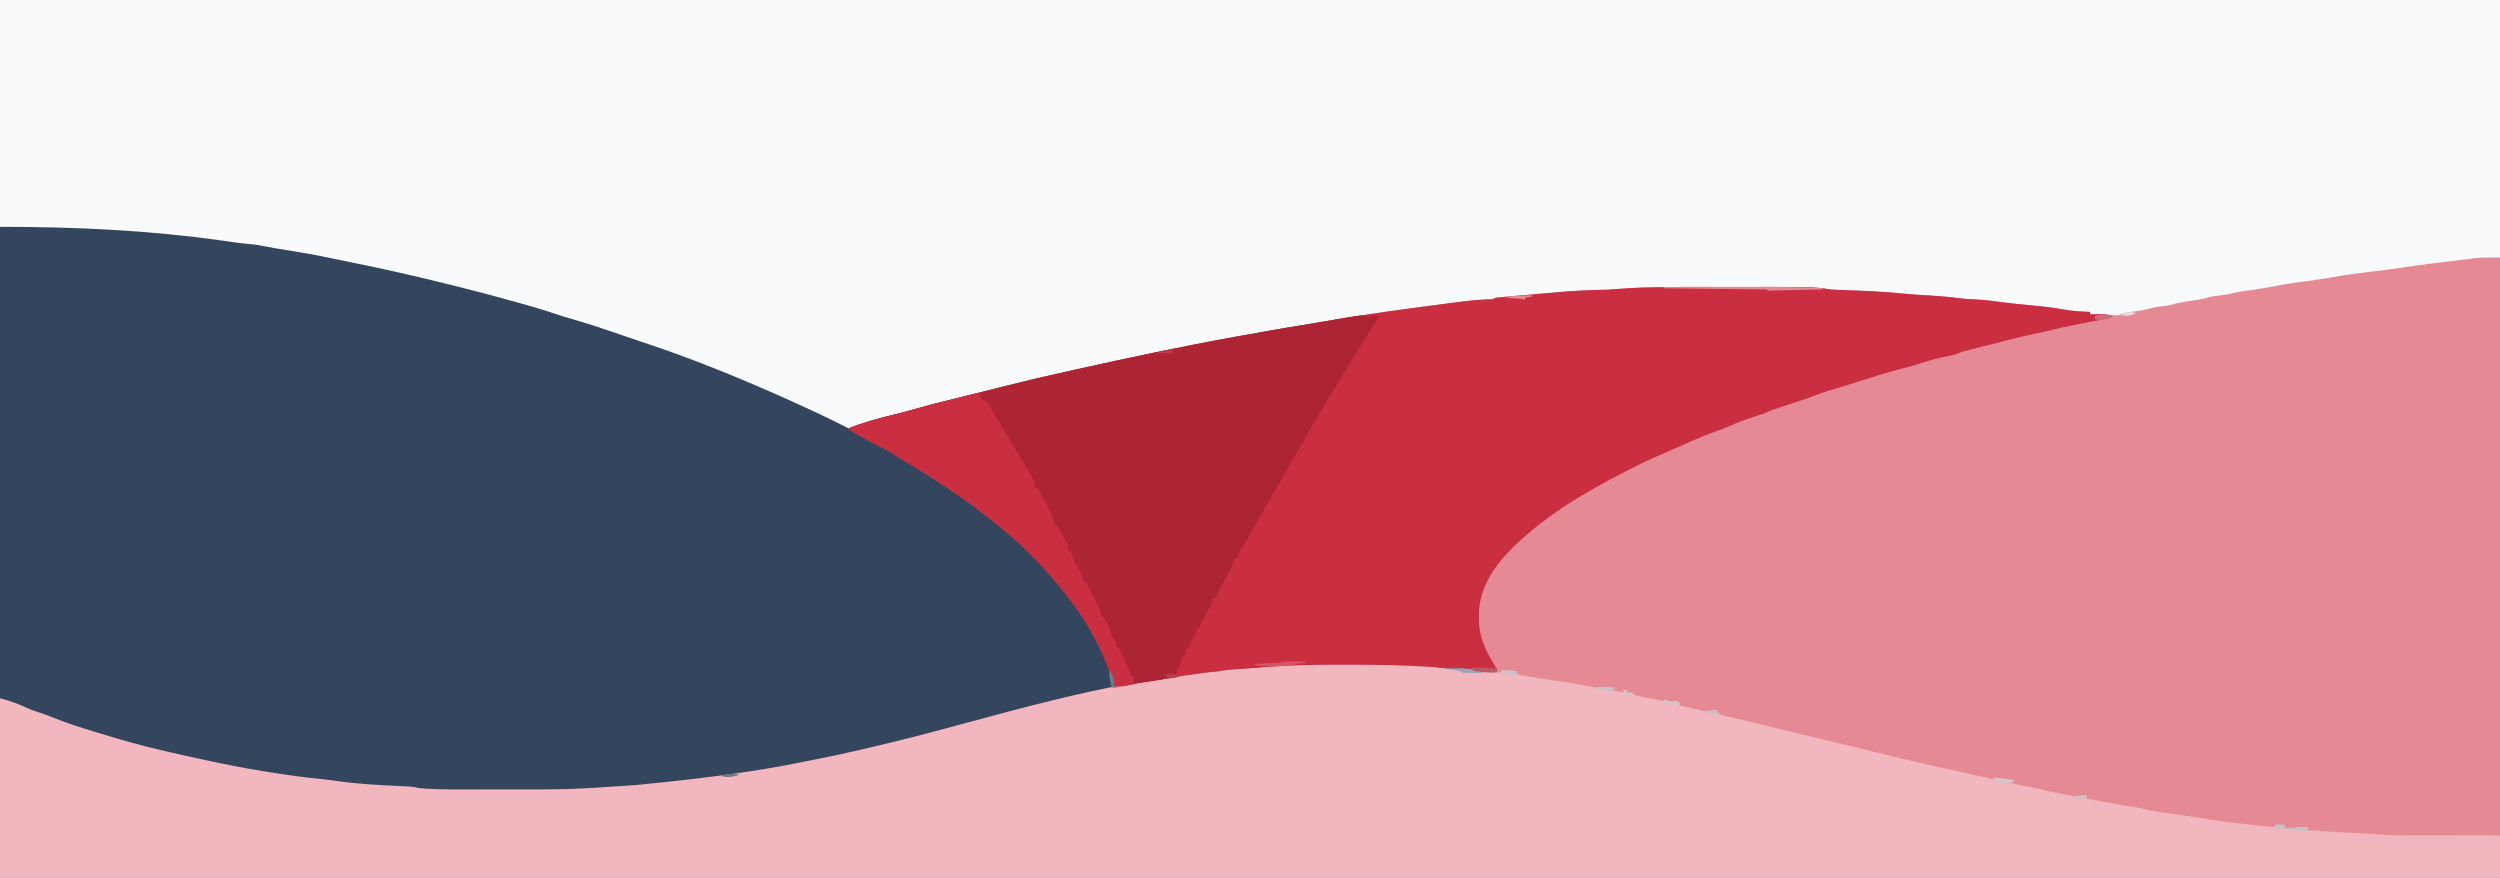
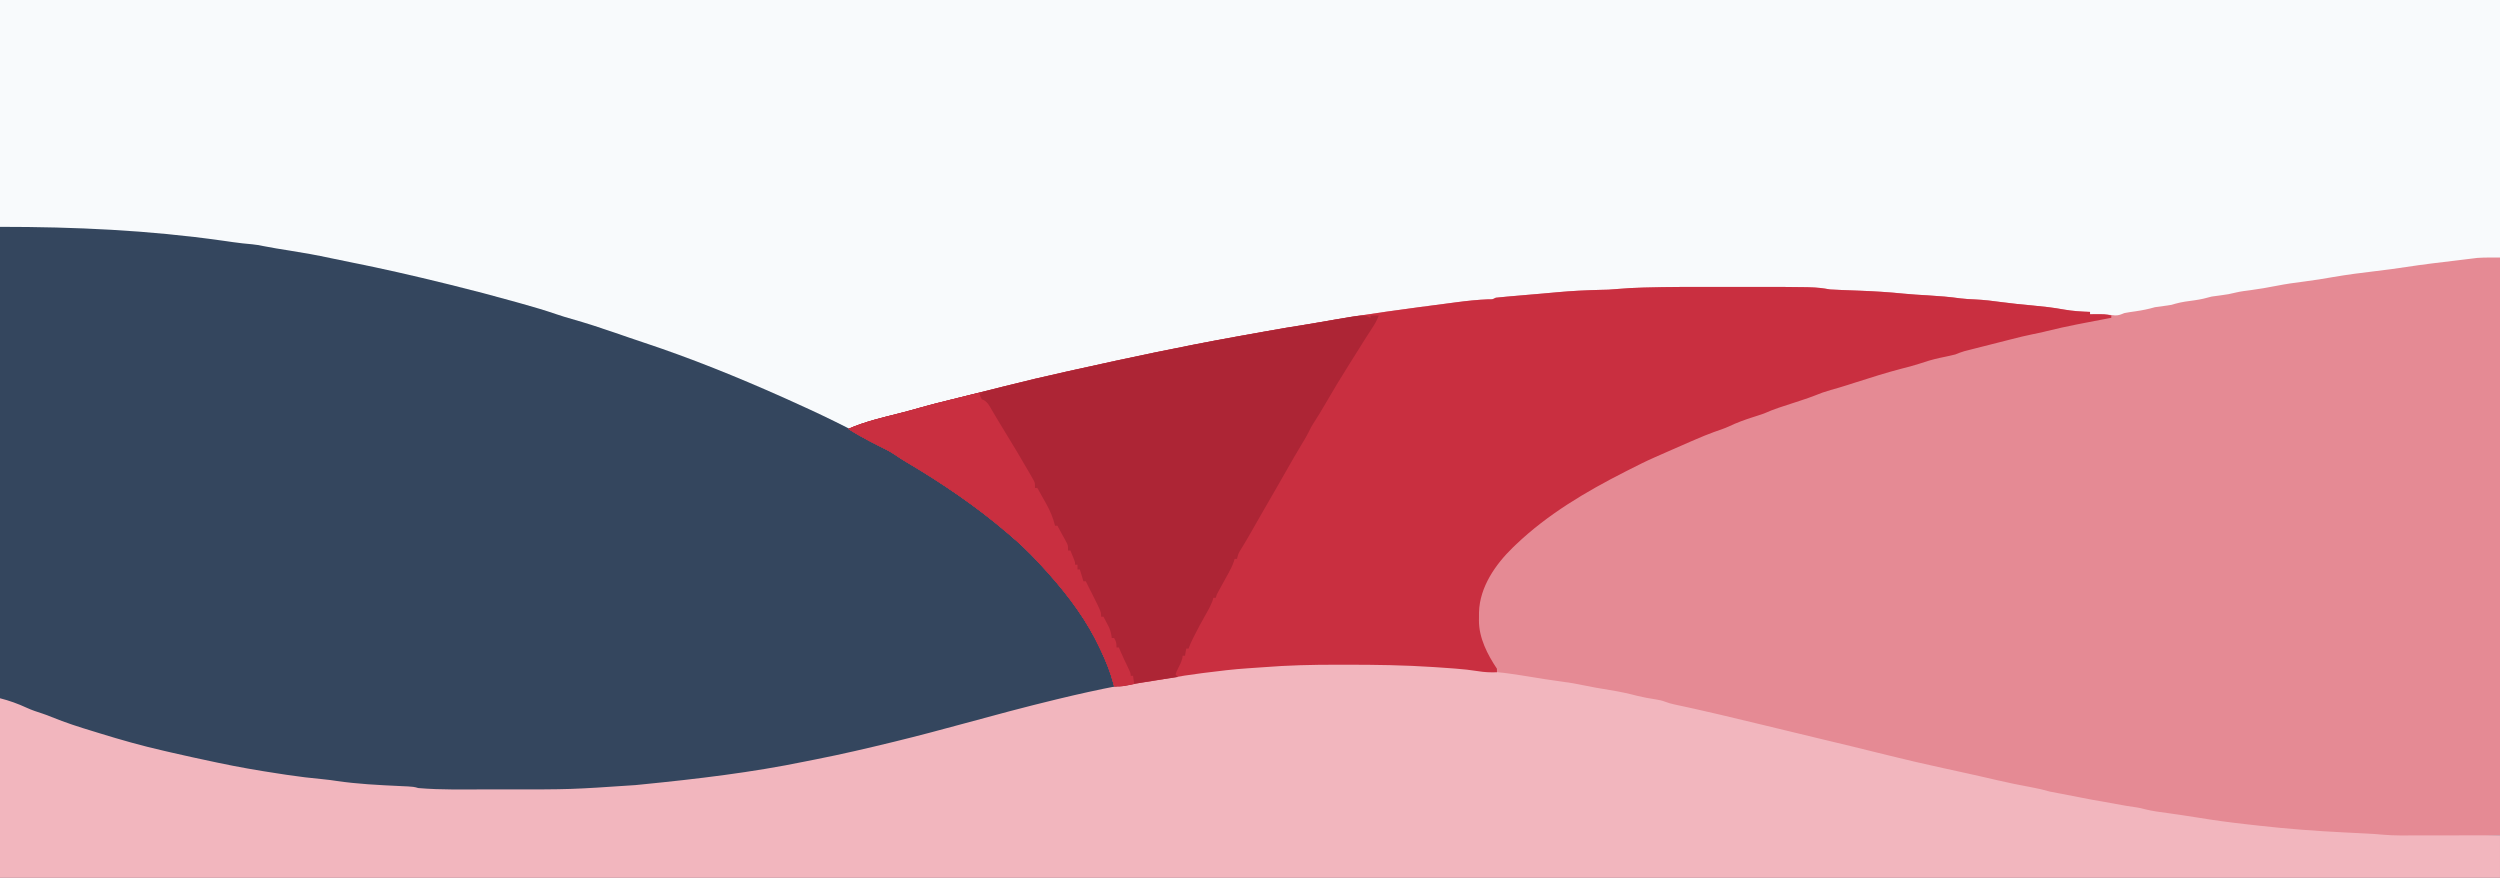
<svg xmlns="http://www.w3.org/2000/svg" version="1.1" width="2116" height="743">
  <path d="M0 0 C698.28 0 1396.56 0 2116 0 C2116 245.19 2116 490.38 2116 743 C1417.72 743 719.44 743 0 743 C0 497.81 0 252.62 0 0 Z " fill="#F8FAFC" transform="translate(0,0)" />
  <path d="M0 0 C63.76 0 125.4 2.79 188.34 11.68 C189.38 11.82 190.42 11.97 191.49 12.12 C193.4 12.39 195.32 12.67 197.23 12.95 C202.69 13.73 208.13 14.32 213.62 14.78 C216.71 15.07 219.71 15.62 222.75 16.25 C230.13 17.72 237.54 18.89 244.97 20.06 C256.72 21.9 268.38 23.99 280 26.51 C285.54 27.7 291.09 28.83 296.65 29.93 C323.6 35.3 350.32 41.42 377 48 C378.5 48.37 379.99 48.74 381.49 49.1 C400.01 53.66 418.44 58.51 436.81 63.67 C438.47 64.14 440.14 64.6 441.8 65.07 C451.62 67.8 461.35 70.68 470.99 73.98 C475.29 75.45 479.61 76.78 484 78 C496.24 81.48 508.29 85.39 520.31 89.56 C522.78 90.41 525.24 91.26 527.71 92.11 C529.3 92.66 530.89 93.21 532.48 93.76 C536.73 95.23 540.98 96.67 545.25 98.07 C584.93 111.24 623.83 126.99 662 144 C663.71 144.76 663.71 144.76 665.46 145.54 C693.08 157.91 720.63 170.92 746.8 186.15 C749.25 187.57 751.71 188.94 754.19 190.3 C759.61 193.31 764.9 196.52 770.19 199.75 C771.2 200.37 772.21 200.99 773.26 201.62 C780.91 206.31 788.5 211.07 796 216 C797.49 216.98 797.49 216.98 799.02 217.97 C806.82 223.12 814.45 228.49 822 234 C822.65 234.47 823.29 234.94 823.96 235.42 C836.43 244.54 848.11 254.37 859.52 264.77 C861.59 266.63 863.69 268.46 865.79 270.28 C870 273.95 873.99 277.8 877.94 281.75 C878.64 282.45 879.34 283.15 880.06 283.87 C884.63 288.5 888.87 293.21 892.88 298.33 C894.79 300.73 896.78 303.03 898.82 305.32 C915.24 324.01 928.93 346.84 938 370 C938.26 370.65 938.51 371.3 938.77 371.97 C943.13 383.2 943.13 383.2 943 389 C943.68 388.87 944.35 388.74 945.05 388.6 C960.27 385.68 975.5 383.1 990.84 380.9 C995.95 380.17 1001.04 379.33 1006.12 378.44 C1023.6 375.46 1041.22 373.81 1058.88 372.38 C1059.64 372.31 1060.4 372.25 1061.18 372.19 C1078.94 370.74 1096.67 369.84 1114.49 369.76 C1115.76 369.75 1115.76 369.75 1117.05 369.75 C1123.47 369.71 1129.89 369.7 1136.31 369.69 C1137.26 369.69 1138.2 369.68 1139.17 369.68 C1165.36 369.64 1191.43 370.08 1217.56 371.88 C1218.84 371.96 1220.12 372.05 1221.43 372.14 C1225.02 372.39 1228.61 372.65 1232.19 372.93 C1233.21 373.01 1234.22 373.08 1235.27 373.16 C1241.62 373.69 1247.87 374.54 1254.15 375.56 C1257.9 376.14 1261.65 376.45 1265.44 376.75 C1277.44 377.82 1289.3 379.86 1301.18 381.79 C1302.76 382.05 1304.34 382.31 1305.93 382.56 C1306.7 382.69 1307.47 382.81 1308.26 382.94 C1313.19 383.74 1318.13 384.43 1323.08 385.07 C1328.59 385.79 1334 386.7 1339.44 387.88 C1347.01 389.46 1354.61 390.78 1362.25 392 C1370.36 393.3 1378.24 394.94 1386.17 397.06 C1391.19 398.29 1396.23 399.16 1401.33 399.96 C1404.14 400.42 1406.75 400.9 1409.39 401.97 C1412.04 403.02 1414.56 403.66 1417.34 404.26 C1418.91 404.6 1418.91 404.6 1420.51 404.95 C1421.64 405.2 1422.77 405.44 1423.94 405.69 C1426.39 406.22 1428.84 406.76 1431.29 407.3 C1432.56 407.58 1433.83 407.86 1435.14 408.14 C1441.39 409.53 1447.63 410.98 1453.88 412.44 C1454.96 412.69 1456.04 412.94 1457.15 413.2 C1469.5 416.09 1481.82 419.09 1494.14 422.07 C1500.31 423.56 1506.47 425.05 1512.64 426.54 C1515.08 427.12 1517.51 427.71 1519.95 428.3 C1521.75 428.73 1521.75 428.73 1523.59 429.18 C1526.04 429.77 1528.48 430.36 1530.93 430.95 C1534.58 431.83 1538.24 432.72 1541.89 433.6 C1543.08 433.88 1544.26 434.17 1545.48 434.46 C1552.34 436.12 1559.21 437.77 1566.08 439.41 C1576.47 441.9 1586.83 444.44 1597.19 447.06 C1612.92 451.02 1628.71 454.62 1644.55 458.09 C1645.41 458.28 1646.28 458.47 1647.16 458.67 C1651.67 459.65 1656.17 460.64 1660.68 461.62 C1670.45 463.76 1680.2 465.96 1689.94 468.25 C1699.73 470.56 1709.57 472.53 1719.47 474.35 C1724.75 475.33 1729.84 476.48 1735 478 C1737.39 478.49 1739.79 478.94 1742.19 479.38 C1748.56 480.53 1754.91 481.78 1761.25 483.06 C1767.49 484.32 1773.73 485.5 1780.02 486.5 C1783.67 487.11 1787.3 487.8 1790.94 488.5 C1796.92 489.64 1802.9 490.63 1808.94 491.47 C1812 492 1812 492 1815.38 492.91 C1822.11 494.64 1829.06 495.4 1835.94 496.38 C1838.76 496.78 1841.58 497.18 1844.4 497.59 C1845.14 497.69 1845.88 497.8 1846.65 497.91 C1851.03 498.54 1855.4 499.22 1859.77 499.95 C1873.9 502.28 1888.03 504.19 1902.27 505.76 C1905.63 506.13 1909 506.51 1912.36 506.89 C1936.28 509.58 1960.14 511.38 1984.19 512.56 C1987.98 512.75 1991.76 512.94 1995.55 513.13 C1997.88 513.25 2000.21 513.37 2002.54 513.48 C2007.53 513.73 2012.5 514.04 2017.47 514.54 C2026.72 515.33 2036.02 515.12 2045.3 515.1 C2047.34 515.1 2049.39 515.09 2051.43 515.09 C2056.78 515.09 2062.13 515.08 2067.47 515.07 C2072.94 515.06 2078.41 515.05 2083.88 515.05 C2094.59 515.04 2105.29 515.02 2116 515 C2116 526.88 2116 538.76 2116 551 C1417.72 551 719.44 551 0 551 C0 369.17 0 187.34 0 0 Z " fill="#34465E" transform="translate(0,192)" />
  <path d="M0 0 C0 161.37 0 322.74 0 489 C-11.5 489.64 -22.87 490.17 -34.36 490.2 C-35.87 490.21 -37.39 490.22 -38.9 490.22 C-43.7 490.24 -48.51 490.25 -53.31 490.25 C-54.13 490.25 -54.95 490.25 -55.79 490.25 C-80.81 490.28 -105.61 489.63 -130.55 487.52 C-136.76 486.99 -142.96 486.73 -149.19 486.56 C-175.74 485.68 -202.28 482.2 -228.62 478.94 C-229.63 478.81 -230.64 478.69 -231.68 478.56 C-242.22 477.26 -252.65 475.78 -263.07 473.73 C-270.46 472.36 -277.92 471.39 -285.38 470.38 C-288.49 469.95 -291.6 469.52 -294.71 469.09 C-295.42 468.99 -296.12 468.9 -296.85 468.8 C-301.77 468.11 -301.77 468.11 -304 467 C-305.87 466.68 -307.75 466.39 -309.62 466.12 C-316.77 465.06 -323.86 463.75 -330.95 462.39 C-334.3 461.75 -337.65 461.13 -341 460.5 C-342.33 460.25 -343.67 460 -345 459.75 C-345.66 459.63 -346.32 459.5 -347 459.38 C-349 459 -351 458.62 -353 458.25 C-353.66 458.13 -354.32 458 -355 457.88 C-356.33 457.63 -357.67 457.37 -359 457.12 C-362.33 456.5 -365.66 455.88 -369 455.29 C-375.43 454.13 -381.74 452.85 -388.06 451.19 C-395.74 449.17 -403.51 447.72 -411.31 446.25 C-424.42 443.78 -437.41 440.92 -450.4 437.9 C-458.97 435.91 -467.56 434.01 -476.19 432.25 C-483.83 430.69 -491.4 428.98 -498.95 427.03 C-504.59 425.58 -510.27 424.26 -515.94 422.93 C-521.04 421.72 -526.12 420.47 -531.19 419.2 C-539.46 417.13 -547.74 415.1 -556.02 413.09 C-558.6 412.46 -561.18 411.83 -563.76 411.2 C-571.08 409.42 -578.41 407.64 -585.73 405.85 C-591.12 404.54 -596.5 403.23 -601.89 401.92 C-602.76 401.71 -603.64 401.49 -604.54 401.27 C-616.71 398.31 -628.86 395.31 -641 392.23 C-651.73 389.53 -662.54 387.16 -673.35 384.8 C-679.5 383.45 -685.65 382.09 -691.79 380.71 C-693.17 380.41 -694.54 380.1 -695.92 379.8 C-697.84 379.37 -699.76 378.95 -701.68 378.52 C-702.78 378.27 -703.88 378.03 -705.02 377.77 C-707.8 377.05 -710.34 376.1 -713 375 C-714.83 374.68 -716.66 374.41 -718.5 374.19 C-724.48 373.34 -730.26 372.02 -736.12 370.56 C-743.6 368.72 -751.01 367.27 -758.62 366.17 C-766.11 365.06 -773.48 363.48 -780.85 361.8 C-787.51 360.34 -794.12 359.5 -800.9 358.8 C-808.75 357.97 -816.5 356.7 -824.29 355.4 C-838.54 353.03 -852.71 351.03 -867.15 350.2 C-869 350 -869 350 -872 349 C-873.55 348.8 -875.11 348.65 -876.67 348.52 C-877.63 348.44 -878.6 348.36 -879.6 348.28 C-885.67 347.81 -891.74 347.36 -897.81 346.94 C-898.48 346.89 -899.14 346.85 -899.82 346.8 C-925.27 345.06 -950.68 344.61 -976.19 344.62 C-978.96 344.62 -981.74 344.62 -984.51 344.62 C-1005.37 344.61 -1026.06 345.07 -1046.85 346.75 C-1051.14 347.09 -1055.44 347.36 -1059.74 347.64 C-1071.9 348.43 -1083.98 349.9 -1096.06 351.44 C-1096.88 351.54 -1097.7 351.64 -1098.54 351.75 C-1108.36 353 -1118.1 354.49 -1127.85 356.26 C-1134.03 357.38 -1140.25 358.34 -1146.46 359.31 C-1148.53 359.63 -1150.6 359.96 -1152.66 360.28 C-1159.43 361.34 -1166.18 362.32 -1173 363 C-1173.21 362.17 -1173.42 361.35 -1173.63 360.5 C-1176.2 350.87 -1179.76 342.01 -1184 333 C-1184.3 332.35 -1184.6 331.71 -1184.91 331.04 C-1195.74 307.74 -1210.98 287.13 -1228 268 C-1228.46 267.48 -1228.91 266.97 -1229.39 266.44 C-1238.96 255.7 -1248.97 245.25 -1260 236 C-1261.43 234.77 -1261.43 234.77 -1262.88 233.52 C-1289.67 210.56 -1318.8 190.84 -1349.15 172.91 C-1352.34 171.03 -1355.41 169.06 -1358.44 166.94 C-1362.92 163.88 -1367.75 161.56 -1372.62 159.18 C-1377.77 156.65 -1382.81 153.95 -1387.81 151.12 C-1388.83 150.55 -1388.83 150.55 -1389.86 149.97 C-1392.64 148.39 -1395.34 146.77 -1398 145 C-1383.93 138.81 -1368.81 135.36 -1353.97 131.59 C-1348.42 130.17 -1342.91 128.7 -1337.41 127.1 C-1328.38 124.49 -1319.25 122.26 -1310.12 120 C-1308.4 119.57 -1306.67 119.14 -1304.94 118.71 C-1301.56 117.87 -1298.17 117.03 -1294.79 116.19 C-1285.36 113.85 -1275.94 111.49 -1266.53 109.11 C-1248.88 104.64 -1231.19 100.46 -1213.42 96.54 C-1210.79 95.95 -1208.17 95.37 -1205.54 94.79 C-1160.5 84.76 -1115.41 75.18 -1070 67 C-1068.02 66.64 -1066.04 66.29 -1064.06 65.93 C-1058.04 64.84 -1052.02 63.76 -1046 62.69 C-1045.08 62.52 -1044.15 62.36 -1043.2 62.19 C-1032.94 60.35 -1022.67 58.59 -1012.36 57 C-1007.67 56.27 -1002.99 55.48 -998.31 54.62 C-961.71 48.08 -924.76 43.27 -887.9 38.45 C-886.29 38.24 -884.69 38.03 -883.09 37.81 C-874.15 36.62 -865.26 35.72 -856.24 35.33 C-852.83 35.47 -852.83 35.47 -850 34 C-846.97 33.65 -843.95 33.35 -840.9 33.1 C-839.97 33.02 -839.04 32.93 -838.08 32.85 C-835.03 32.58 -831.98 32.32 -828.94 32.06 C-826.85 31.88 -824.76 31.7 -822.67 31.52 C-818.58 31.17 -814.49 30.82 -810.41 30.47 C-806.18 30.1 -801.95 29.72 -797.73 29.33 C-785.63 28.21 -773.55 27.65 -761.41 27.34 C-760.22 27.31 -759.02 27.28 -757.79 27.25 C-756.75 27.22 -755.7 27.2 -754.62 27.17 C-751.7 27.03 -748.82 26.8 -745.91 26.52 C-739.49 25.92 -733.08 25.65 -726.64 25.45 C-725.97 25.42 -725.31 25.4 -724.63 25.38 C-703.72 24.74 -682.8 24.85 -661.89 24.87 C-655.99 24.88 -650.09 24.87 -644.18 24.87 C-579.81 24.81 -579.81 24.81 -567 27 C-563.7 27.23 -560.4 27.35 -557.09 27.46 C-555.11 27.54 -553.13 27.62 -551.15 27.7 C-548.07 27.82 -544.99 27.94 -541.91 28.05 C-529.49 28.51 -517.18 29.27 -504.82 30.53 C-497.96 31.22 -491.08 31.61 -484.19 32 C-474.92 32.55 -465.77 33.28 -456.58 34.57 C-452.53 35.06 -448.51 35.26 -444.44 35.44 C-436.7 35.79 -429.12 36.71 -421.45 37.77 C-413.05 38.92 -404.63 39.73 -396.19 40.5 C-387.04 41.34 -378.02 42.34 -368.99 44.01 C-361.7 45.32 -354.39 45.71 -347 46 C-347 46.66 -347 47.32 -347 48 C-346.27 47.99 -345.55 47.98 -344.8 47.96 C-338.35 47.91 -332.1 48.19 -325.69 48.98 C-322.59 49 -320.87 48.17 -318 47 C-314.89 46.37 -311.76 45.94 -308.62 45.5 C-302.91 44.69 -297.55 43.61 -292 42 C-288.51 41.44 -285.01 41 -281.5 40.56 C-278 40.07 -278 40.07 -274.69 39.03 C-269.33 37.53 -263.89 36.89 -258.38 36.14 C-253.43 35.44 -248.82 34.4 -244 33 C-241.53 32.62 -239.05 32.29 -236.56 32 C-231.95 31.46 -227.6 30.67 -223.11 29.5 C-219.23 28.58 -215.27 28.14 -211.31 27.62 C-204.03 26.64 -196.83 25.44 -189.62 24 C-181.51 22.39 -173.41 21.22 -165.2 20.21 C-157.3 19.23 -149.47 17.92 -141.62 16.56 C-129.48 14.47 -117.34 12.87 -105.11 11.45 C-96.55 10.45 -88.02 9.31 -79.5 8 C-65.23 5.82 -50.92 4.09 -36.59 2.42 C-33.54 2.06 -30.48 1.69 -27.43 1.3 C-25.91 1.12 -24.39 0.93 -22.88 0.75 C-21.68 0.6 -20.48 0.45 -19.24 0.3 C-12.84 -0.15 -6.41 0 0 0 Z " fill="#E58A94" transform="translate(2116,218)" />
  <path d="M0 0 C0.85 -0 1.69 -0.01 2.56 -0.01 C8.98 -0.05 15.4 -0.07 21.82 -0.07 C22.77 -0.08 23.71 -0.08 24.68 -0.08 C50.87 -0.12 76.94 0.32 103.07 2.11 C104.35 2.2 105.63 2.29 106.94 2.38 C110.53 2.63 114.12 2.89 117.7 3.17 C118.72 3.25 119.74 3.32 120.78 3.4 C127.13 3.93 133.38 4.77 139.66 5.8 C143.42 6.38 147.17 6.69 150.95 6.99 C162.95 8.06 174.81 10.1 186.7 12.03 C188.28 12.29 189.86 12.54 191.44 12.8 C192.21 12.93 192.98 13.05 193.77 13.18 C198.7 13.97 203.64 14.67 208.59 15.31 C214.11 16.02 219.51 16.94 224.95 18.11 C232.53 19.69 240.12 21.02 247.76 22.24 C255.87 23.54 263.75 25.18 271.68 27.3 C276.7 28.53 281.74 29.4 286.84 30.2 C289.65 30.65 292.26 31.14 294.91 32.2 C297.55 33.25 300.07 33.9 302.85 34.5 C303.9 34.73 304.95 34.96 306.02 35.19 C307.15 35.43 308.28 35.68 309.45 35.93 C311.9 36.46 314.35 37 316.8 37.54 C318.07 37.81 319.34 38.09 320.65 38.38 C326.9 39.77 333.15 41.22 339.39 42.68 C341.01 43.05 341.01 43.05 342.66 43.44 C355.01 46.33 367.33 49.32 379.65 52.3 C385.82 53.8 391.98 55.28 398.15 56.77 C400.59 57.36 403.02 57.95 405.46 58.54 C407.26 58.97 407.26 58.97 409.11 59.42 C411.55 60.01 413.99 60.6 416.44 61.19 C420.09 62.07 423.75 62.95 427.4 63.84 C429.18 64.26 429.18 64.26 430.99 64.7 C437.86 66.36 444.72 68.01 451.59 69.65 C461.98 72.14 472.35 74.68 482.7 77.3 C498.43 81.26 514.22 84.86 530.06 88.33 C530.92 88.52 531.79 88.71 532.68 88.9 C537.18 89.89 541.69 90.88 546.19 91.86 C555.96 94 565.71 96.19 575.45 98.49 C585.24 100.79 595.08 102.77 604.98 104.59 C610.26 105.57 615.35 106.72 620.51 108.24 C622.9 108.73 625.3 109.18 627.7 109.61 C634.07 110.77 640.42 112.01 646.76 113.3 C653 114.56 659.24 115.74 665.53 116.74 C669.18 117.35 672.81 118.04 676.45 118.74 C682.43 119.88 688.42 120.87 694.45 121.71 C697.51 122.24 697.51 122.24 700.89 123.15 C707.63 124.88 714.57 125.64 721.45 126.61 C724.27 127.01 727.09 127.42 729.91 127.82 C730.65 127.93 731.4 128.04 732.16 128.15 C736.54 128.78 740.91 129.46 745.28 130.18 C759.41 132.52 773.54 134.43 787.78 135.99 C791.14 136.36 794.51 136.74 797.87 137.12 C821.79 139.81 845.66 141.62 869.7 142.8 C873.49 142.99 877.27 143.18 881.06 143.37 C883.39 143.49 885.72 143.61 888.05 143.72 C893.04 143.97 898.01 144.28 902.98 144.77 C912.23 145.57 921.53 145.36 930.81 145.34 C932.85 145.33 934.9 145.33 936.95 145.33 C942.29 145.33 947.64 145.32 952.98 145.31 C958.45 145.3 963.92 145.29 969.39 145.29 C980.1 145.28 990.81 145.26 1001.51 145.24 C1001.51 157.12 1001.51 169 1001.51 181.24 C303.23 181.24 -395.05 181.24 -1114.49 181.24 C-1114.49 131.08 -1114.49 80.92 -1114.49 29.24 C-1106.76 31.17 -1099.09 33.96 -1091.86 37.3 C-1087.5 39.32 -1083.01 40.77 -1078.44 42.25 C-1075.85 43.12 -1073.33 44.07 -1070.8 45.11 C-1059.27 49.82 -1047.41 53.66 -1035.49 57.24 C-1033.77 57.77 -1032.06 58.3 -1030.34 58.83 C-1012.28 64.41 -994.13 69.57 -975.68 73.74 C-973.41 74.26 -971.15 74.78 -968.88 75.31 C-957.51 77.95 -946.1 80.41 -934.68 82.83 C-933.04 83.18 -931.4 83.53 -929.76 83.88 C-912.99 87.44 -896.17 90.37 -879.21 92.92 C-876.69 93.3 -874.16 93.69 -871.63 94.08 C-861.39 95.63 -851.15 96.85 -840.83 97.81 C-837.05 98.16 -833.31 98.66 -829.55 99.24 C-811.85 101.84 -794.05 102.71 -776.2 103.54 C-775.38 103.58 -774.57 103.62 -773.73 103.66 C-772.18 103.73 -770.63 103.8 -769.09 103.87 C-766 104.02 -763.44 104.26 -760.49 105.24 C-740.81 106.95 -720.9 106.39 -701.17 106.37 C-696.34 106.36 -691.51 106.37 -686.69 106.37 C-631.6 106.46 -631.6 106.46 -576.68 102.74 C-574.71 102.54 -572.74 102.35 -570.78 102.15 C-524.55 97.55 -478.26 92.1 -432.74 82.7 C-429.78 82.09 -426.81 81.51 -423.84 80.93 C-401.92 76.62 -380.19 71.53 -358.49 66.24 C-357.48 65.99 -357.48 65.99 -356.46 65.74 C-337.3 61.07 -318.27 56 -299.25 50.81 C-273.07 43.65 -246.87 36.61 -220.49 30.24 C-219.82 30.08 -219.15 29.92 -218.46 29.75 C-201.82 25.73 -185.15 22.02 -168.33 18.79 C-165.63 18.27 -162.92 17.73 -160.22 17.18 C-148.15 14.79 -136.04 12.93 -123.86 11.18 C-118.68 10.43 -113.52 9.58 -108.36 8.68 C-90.89 5.7 -73.27 4.05 -55.61 2.61 C-54.85 2.55 -54.09 2.49 -53.31 2.42 C-35.54 0.98 -17.82 0.08 0 0 Z " fill="#F2B6BE" transform="translate(1114.488,561.7617)" />
  <path d="M0 0 C5.9 0.01 11.81 0 17.71 -0 C82.08 -0.06 82.08 -0.06 94.89 2.13 C98.19 2.36 101.49 2.48 104.8 2.6 C106.78 2.67 108.76 2.75 110.74 2.83 C113.82 2.95 116.9 3.07 119.98 3.18 C132.4 3.65 144.71 4.4 157.07 5.66 C163.93 6.35 170.81 6.74 177.7 7.13 C186.97 7.68 196.12 8.41 205.31 9.7 C209.36 10.19 213.38 10.39 217.45 10.57 C225.19 10.92 232.77 11.84 240.44 12.9 C248.84 14.05 257.26 14.86 265.7 15.63 C274.85 16.47 283.87 17.47 292.9 19.14 C300.19 20.45 307.5 20.84 314.89 21.13 C314.89 21.79 314.89 22.45 314.89 23.13 C316.09 23.11 316.09 23.11 317.3 23.1 C327.83 23.01 327.83 23.01 332.89 24.13 C332.89 24.79 332.89 25.45 332.89 26.13 C331.85 26.32 330.81 26.52 329.74 26.72 C319.59 28.61 319.59 28.61 309.47 30.61 C307.54 31 305.62 31.37 303.69 31.74 C295.22 33.38 286.85 35.28 278.48 37.33 C277.64 37.53 276.8 37.74 275.93 37.95 C275.2 38.13 274.47 38.31 273.72 38.49 C271.27 39.04 268.83 39.53 266.38 40.01 C260.22 41.23 254.14 42.77 248.06 44.32 C246.86 44.62 245.67 44.92 244.44 45.24 C241.93 45.87 239.42 46.51 236.91 47.15 C233.07 48.13 229.23 49.1 225.39 50.08 C222.95 50.7 220.5 51.32 218.06 51.94 C216.91 52.23 215.77 52.52 214.59 52.82 C212.98 53.23 212.98 53.23 211.35 53.65 C209.94 54.01 209.94 54.01 208.51 54.37 C205.89 55.13 203.42 56.09 200.89 57.13 C199.27 57.55 197.65 57.93 196.01 58.28 C195.09 58.48 194.17 58.68 193.22 58.89 C191.32 59.29 189.42 59.7 187.52 60.1 C181.48 61.42 175.71 63.14 169.86 65.15 C165.14 66.71 160.33 67.9 155.52 69.13 C142.3 72.59 129.32 76.69 116.32 80.87 C114.76 81.36 113.21 81.86 111.66 82.36 C110.9 82.6 110.15 82.84 109.38 83.09 C104.73 84.57 100.07 85.94 95.38 87.24 C90.65 88.57 86.19 90.14 81.67 92.03 C78.14 93.43 74.55 94.63 70.94 95.82 C70.23 96.06 69.53 96.29 68.8 96.53 C66.6 97.25 64.4 97.97 62.2 98.69 C59.28 99.65 56.36 100.61 53.44 101.57 C52.79 101.78 52.13 102 51.46 102.22 C47.16 103.63 43.04 105.33 38.89 107.13 C37.27 107.71 35.64 108.26 34 108.78 C33.13 109.06 32.26 109.34 31.37 109.63 C30.47 109.92 29.57 110.21 28.64 110.51 C22.06 112.66 15.73 114.93 9.48 117.95 C5.23 119.89 0.8 121.33 -3.61 122.87 C-8.86 124.76 -13.98 126.93 -19.11 129.13 C-20.12 129.56 -21.14 129.99 -22.18 130.44 C-27.63 132.78 -33.06 135.18 -38.48 137.57 C-39.57 138.05 -40.65 138.52 -41.77 139.02 C-43.9 139.95 -46.03 140.89 -48.16 141.83 C-49.99 142.64 -51.82 143.44 -53.65 144.25 C-61.27 147.6 -68.69 151.35 -76.11 155.13 C-76.97 155.57 -77.84 156.01 -78.73 156.46 C-111.83 173.3 -144.12 192.37 -171.11 218.13 C-171.92 218.9 -172.74 219.67 -173.57 220.47 C-188.37 234.86 -201.71 254.02 -202.28 275.37 C-202.29 276.92 -202.3 278.46 -202.3 280.01 C-202.31 280.77 -202.32 281.53 -202.33 282.32 C-202.37 297.09 -195.15 311.07 -187.11 323.13 C-187.11 324.12 -187.11 325.11 -187.11 326.13 C-192.6 326.35 -197.81 326.11 -203.23 325.19 C-209.45 324.2 -215.64 323.54 -221.92 323.06 C-223.04 322.97 -224.17 322.89 -225.32 322.8 C-229.06 322.52 -232.8 322.26 -236.55 322.01 C-237.85 321.92 -239.16 321.83 -240.51 321.74 C-265.09 320.1 -289.66 319.74 -314.3 319.75 C-317.07 319.76 -319.85 319.75 -322.62 319.75 C-343.48 319.74 -364.17 320.2 -384.96 321.88 C-389.25 322.22 -393.55 322.49 -397.85 322.77 C-410.01 323.56 -422.09 325.03 -434.17 326.57 C-434.99 326.67 -435.81 326.77 -436.65 326.88 C-446.47 328.13 -456.21 329.62 -465.95 331.39 C-472.14 332.51 -478.36 333.47 -484.57 334.44 C-486.64 334.76 -488.71 335.09 -490.77 335.41 C-497.54 336.47 -504.29 337.45 -511.11 338.13 C-511.32 337.31 -511.52 336.48 -511.74 335.63 C-514.31 326 -517.87 317.14 -522.11 308.13 C-522.41 307.48 -522.71 306.84 -523.01 306.17 C-533.85 282.87 -549.09 262.26 -566.11 243.13 C-566.57 242.62 -567.02 242.1 -567.49 241.57 C-577.07 230.83 -587.08 220.38 -598.11 211.13 C-599.54 209.9 -599.54 209.9 -600.99 208.65 C-627.77 185.69 -656.91 165.97 -687.26 148.04 C-690.44 146.16 -693.52 144.19 -696.55 142.07 C-701.03 139.01 -705.86 136.69 -710.72 134.32 C-715.88 131.78 -720.92 129.08 -725.92 126.26 C-726.93 125.68 -726.93 125.68 -727.97 125.1 C-730.75 123.52 -733.45 121.9 -736.11 120.13 C-722.04 113.94 -706.92 110.49 -692.08 106.72 C-686.53 105.3 -681.01 103.83 -675.52 102.23 C-666.49 99.62 -657.36 97.39 -648.23 95.13 C-646.51 94.7 -644.78 94.27 -643.05 93.84 C-639.67 93 -636.28 92.16 -632.9 91.32 C-623.47 88.98 -614.05 86.62 -604.64 84.24 C-586.99 79.77 -569.3 75.59 -551.53 71.67 C-548.9 71.08 -546.27 70.5 -543.65 69.92 C-498.61 59.89 -453.52 50.31 -408.11 42.13 C-406.13 41.77 -404.15 41.42 -402.17 41.06 C-396.15 39.97 -390.13 38.89 -384.11 37.82 C-383.19 37.65 -382.26 37.49 -381.31 37.32 C-371.05 35.48 -360.78 33.72 -350.47 32.13 C-345.77 31.4 -341.1 30.61 -336.42 29.76 C-299.82 23.21 -262.87 18.4 -226 13.58 C-224.4 13.37 -222.8 13.16 -221.2 12.94 C-212.26 11.75 -203.37 10.85 -194.35 10.47 C-190.94 10.6 -190.94 10.6 -188.11 9.13 C-185.07 8.78 -182.05 8.48 -179.01 8.23 C-178.08 8.15 -177.15 8.06 -176.19 7.98 C-173.14 7.71 -170.09 7.45 -167.05 7.19 C-164.96 7.01 -162.87 6.83 -160.78 6.65 C-156.69 6.3 -152.6 5.95 -148.51 5.6 C-144.29 5.23 -140.06 4.85 -135.84 4.46 C-123.74 3.34 -111.66 2.78 -99.52 2.47 C-97.73 2.42 -97.73 2.42 -95.9 2.38 C-94.86 2.35 -93.81 2.33 -92.73 2.3 C-89.81 2.16 -86.93 1.93 -84.02 1.65 C-77.6 1.05 -71.19 0.78 -64.75 0.58 C-64.08 0.55 -63.42 0.53 -62.74 0.51 C-41.83 -0.12 -20.91 -0.02 0 0 Z " fill="#C92F40" transform="translate(1454.109,242.8696)" />
  <path d="M0 0 C2.31 0 4.62 0 7 0 C5.51 4.18 3.43 7.61 1 11.31 C0.18 12.57 -0.64 13.83 -1.46 15.09 C-2.09 16.06 -2.09 16.06 -2.74 17.05 C-5.16 20.79 -7.5 24.57 -9.85 28.35 C-12.38 32.41 -14.92 36.46 -17.48 40.51 C-24.59 51.79 -31.53 63.15 -38.17 74.72 C-41.47 80.45 -44.91 86.07 -48.51 91.62 C-49.77 93.63 -50.86 95.61 -51.88 97.75 C-53.94 102.04 -56.41 106.05 -58.88 110.11 C-63 116.92 -66.94 123.84 -70.88 130.75 C-72.28 133.21 -73.68 135.68 -75.09 138.14 C-75.43 138.74 -75.77 139.34 -76.12 139.95 C-78.89 144.81 -81.69 149.66 -84.5 154.5 C-87.7 160 -90.87 165.51 -94.02 171.04 C-94.37 171.65 -94.73 172.27 -95.09 172.91 C-96.84 175.98 -98.59 179.06 -100.34 182.13 C-103.75 188.12 -107.21 194.06 -110.86 199.89 C-111.97 201.94 -112.55 203.72 -113 206 C-113.66 206 -114.32 206 -115 206 C-115.27 206.87 -115.54 207.74 -115.81 208.64 C-116.96 211.9 -118.34 214.71 -120 217.73 C-120.58 218.78 -121.16 219.83 -121.75 220.91 C-122.65 222.53 -122.65 222.53 -123.56 224.19 C-124.75 226.35 -125.94 228.51 -127.13 230.67 C-127.66 231.62 -128.18 232.57 -128.72 233.55 C-130.1 236.03 -130.1 236.03 -131 239 C-131.66 239 -132.32 239 -133 239 C-133.23 239.82 -133.47 240.63 -133.71 241.48 C-135.27 245.73 -137.37 249.46 -139.62 253.38 C-143.09 259.49 -146.43 265.65 -149.56 271.94 C-149.9 272.61 -150.23 273.27 -150.57 273.96 C-151.89 276.62 -153.06 279.18 -154 282 C-154.66 282 -155.32 282 -156 282 C-156.33 283.98 -156.66 285.96 -157 288 C-157.66 288 -158.32 288 -159 288 C-159.08 288.66 -159.16 289.32 -159.25 290 C-160.09 293.36 -161.45 296.08 -163.06 299.13 C-164.13 301.14 -164.13 301.14 -165 304 C-164.34 304.66 -163.68 305.32 -163 306 C-163.92 306.14 -164.84 306.27 -165.79 306.41 C-169.29 306.93 -172.78 307.45 -176.28 307.97 C-177.77 308.19 -179.27 308.42 -180.77 308.64 C-189.83 309.97 -198.8 311.49 -207.75 313.44 C-210.9 313.98 -213.8 314.1 -217 314 C-217.21 313.17 -217.42 312.35 -217.63 311.5 C-220.2 301.87 -223.76 293.01 -228 284 C-228.3 283.35 -228.6 282.71 -228.91 282.04 C-239.74 258.74 -254.98 238.13 -272 219 C-272.46 218.48 -272.91 217.97 -273.39 217.44 C-282.96 206.7 -292.97 196.25 -304 187 C-305.43 185.77 -305.43 185.77 -306.88 184.52 C-333.67 161.56 -362.8 141.84 -393.15 123.91 C-396.34 122.03 -399.41 120.06 -402.44 117.94 C-406.92 114.88 -411.75 112.56 -416.62 110.18 C-421.77 107.65 -426.81 104.95 -431.81 102.12 C-432.83 101.55 -432.83 101.55 -433.86 100.97 C-436.64 99.39 -439.34 97.77 -442 96 C-427.93 89.81 -412.81 86.36 -397.97 82.59 C-392.42 81.17 -386.91 79.7 -381.41 78.1 C-372.38 75.49 -363.25 73.26 -354.12 71 C-352.4 70.57 -350.67 70.14 -348.94 69.71 C-345.56 68.87 -342.17 68.03 -338.79 67.19 C-329.36 64.85 -319.94 62.49 -310.53 60.11 C-292.88 55.64 -275.19 51.46 -257.42 47.54 C-254.79 46.95 -252.17 46.37 -249.54 45.79 C-204.5 35.76 -159.41 26.18 -114 18 C-112.02 17.64 -110.04 17.29 -108.06 16.93 C-102.04 15.84 -96.02 14.76 -90 13.69 C-89.08 13.52 -88.15 13.36 -87.2 13.19 C-76.96 11.36 -66.71 9.6 -56.43 8.01 C-51.44 7.24 -46.47 6.39 -41.5 5.5 C-38.67 5 -35.83 4.5 -33 4 C-32.21 3.86 -31.42 3.72 -30.61 3.58 C-5.6 -0.8 -5.6 -0.8 0 2 C0 1.34 0 0.68 0 0 Z " fill="#AD2535" transform="translate(1160,267)" />
  <path d="M0 0 C-0.99 0 -1.98 0 -3 0 C-2.28 2.46 -2.28 2.46 -1 5 C-0.41 5.23 0.18 5.46 0.79 5.7 C4.23 7.72 5.74 11.01 7.69 14.38 C8.66 16.01 9.64 17.65 10.61 19.29 C11.15 20.2 11.68 21.11 12.24 22.04 C14.15 25.25 16.09 28.43 18.04 31.61 C25.02 42.99 31.92 54.42 38.56 66 C39.12 66.95 39.67 67.91 40.24 68.89 C40.74 69.77 41.24 70.65 41.75 71.56 C42.41 72.71 42.41 72.71 43.08 73.88 C44 76 44 76 44 80 C44.66 80 45.32 80 46 80 C47.95 83.45 49.88 86.91 51.81 90.38 C52.36 91.34 52.91 92.31 53.47 93.3 C56.84 99.39 59.33 105.24 61 112 C61.66 112 62.32 112 63 112 C64.51 114.74 66.01 117.5 67.5 120.25 C67.93 121.03 68.36 121.8 68.8 122.61 C69.21 123.36 69.61 124.11 70.03 124.89 C70.6 125.93 70.6 125.93 71.17 126.99 C72 129 72 129 72 133 C72.66 133 73.32 133 74 133 C74.67 134.62 75.34 136.25 76 137.88 C76.37 138.78 76.74 139.68 77.12 140.62 C78 143 78 143 78 145 C78.66 145 79.32 145 80 145 C80 146.32 80 147.64 80 149 C80.66 149 81.32 149 82 149 C82.99 152.3 83.98 155.6 85 159 C85.66 159 86.32 159 87 159 C88.61 162.19 90.21 165.37 91.81 168.56 C92.26 169.46 92.72 170.35 93.18 171.28 C100 184.86 100 184.86 100 189 C100.66 189 101.32 189 102 189 C102.99 190.87 103.97 192.75 104.94 194.62 C105.48 195.67 106.03 196.71 106.59 197.79 C107.97 200.92 108.6 203.61 109 207 C109.66 207 110.32 207 111 207 C112.76 210.09 113 211.23 113 215 C113.66 215 114.32 215 115 215 C115.63 216.49 115.63 216.49 116.27 218.01 C118.27 222.68 120.46 227.26 122.66 231.83 C125 236.78 125 236.78 125 239 C125.66 239 126.32 239 127 239 C127.33 241.31 127.66 243.62 128 246 C126.29 246.34 124.58 246.67 122.88 247 C121.92 247.19 120.97 247.37 119.99 247.56 C116.95 248.01 114.07 248.07 111 248 C110.79 247.17 110.58 246.35 110.37 245.5 C107.8 235.87 104.24 227.01 100 218 C99.7 217.35 99.4 216.71 99.09 216.04 C88.26 192.74 73.02 172.13 56 153 C55.54 152.48 55.09 151.97 54.61 151.44 C45.04 140.7 35.03 130.25 24 121 C23.05 120.18 22.1 119.37 21.12 118.52 C-5.67 95.56 -34.8 75.84 -65.15 57.91 C-68.34 56.03 -71.41 54.06 -74.44 51.94 C-78.92 48.88 -83.75 46.56 -88.62 44.18 C-93.77 41.65 -98.81 38.95 -103.81 36.12 C-104.49 35.74 -105.16 35.36 -105.86 34.97 C-108.64 33.39 -111.34 31.77 -114 30 C-99.93 23.81 -84.81 20.36 -69.97 16.59 C-64.44 15.18 -58.94 13.71 -53.46 12.11 C-44.13 9.41 -34.69 7.14 -25.25 4.81 C-21.65 3.93 -18.05 3.04 -14.45 2.14 C-13.63 1.94 -12.81 1.74 -11.97 1.54 C-2.61 -0.78 -2.61 -0.78 0 0 Z " fill="#C92F40" transform="translate(832,333)" />
-   <path d="M0 0 C13.32 -0.02 26.64 -0.04 39.96 -0.05 C46.15 -0.06 52.34 -0.06 58.52 -0.08 C111.87 -0.17 111.87 -0.17 135 1 C135 1.33 135 1.66 135 2 C111.73 2.5 111.73 2.5 88 3 C88 2.67 88 2.34 88 2 C58.96 1.67 29.92 1.34 0 1 C0 0.67 0 0.34 0 0 Z " fill="#E58A94" transform="translate(1408,243)" />
-   <path d="M0 0 C0.83 0.01 1.67 0.01 2.52 0.02 C3.42 0.02 4.32 0.02 5.25 0.03 C6.67 0.04 6.67 0.04 8.11 0.05 C9.06 0.06 10.01 0.06 10.99 0.06 C13.34 0.08 15.7 0.09 18.05 0.11 C18.05 0.44 18.05 0.77 18.05 1.11 C13.6 1.61 13.6 1.61 9.05 2.11 C9.05 2.44 9.05 2.77 9.05 3.11 C5.07 3.31 1.09 3.5 -2.89 3.68 C-4 3.73 -5.12 3.79 -6.27 3.85 C-12.64 4.13 -18.63 4.02 -24.95 3.11 C-24.95 2.78 -24.95 2.45 -24.95 2.11 C-22.22 1.95 -19.49 1.78 -16.76 1.61 C-15.99 1.57 -15.22 1.52 -14.43 1.47 C-11.26 1.28 -8.14 1.11 -4.96 1.14 C-2.52 1.11 -2.42 0.14 0 0 Z " fill="#D75565" transform="translate(1086.949,559.8865)" />
-   <path d="M0 0 C11.45 0.4 22.72 0.84 34 3 C34 3.33 34 3.66 34 4 C26.81 5.08 20.22 4.79 13 4 C13 3.67 13 3.34 13 3 C8.71 2.34 4.42 1.68 0 1 C0 0.67 0 0.34 0 0 Z " fill="#93A7B8" transform="translate(1223,565)" />
-   <path d="M0 0 C2 2 2 2 2 5 C-4.74 5.13 -11.3 4.8 -18 4 C-18.33 3.01 -18.66 2.02 -19 1 C-12.56 0.89 -6.37 1.04 0 2 C0 1.34 0 0.68 0 0 Z " fill="#B95B67" transform="translate(1265,564)" />
-   <path d="M0 0 C1.95 -0.29 1.95 -0.29 4.12 -0.19 C5.4 -0.13 6.68 -0.06 8 0 C8 0.99 8 1.98 8 3 C9.18 2.89 9.18 2.89 10.38 2.78 C15.94 2.29 21.42 1.87 27 2 C27 2.99 27 3.98 27 5 C23.67 4.86 20.33 4.71 17 4.56 C16.07 4.52 15.13 4.48 14.17 4.44 C8.73 4.2 3.39 3.76 -2 3 C-1.34 2.01 -0.68 1.02 0 0 Z " fill="#C9BFC5" transform="translate(1926,698)" />
-   <path d="M0 0 C0 0.33 0 0.66 0 1 C-3 1.2 -6 1.38 -9 1.56 C-9.84 1.62 -10.68 1.67 -11.54 1.73 C-16.86 2.04 -21.74 1.82 -27 1 C-27 0.67 -27 0.34 -27 0 C-18.01 -1.38 -8.97 -1.63 0 0 Z " fill="#C92F40" transform="translate(1066,564)" />
-   <path d="M0 0 C5.67 0.62 11.34 1.28 17 2 C17 2.66 17 3.32 17 4 C11.47 5.18 6.31 5.23 1 3 C0.67 2.01 0.34 1.02 0 0 Z " fill="#D9C4C8" transform="translate(1687,658)" />
-   <path d="M0 0 C1.98 0.11 3.96 0.24 5.94 0.38 C7.04 0.44 8.14 0.51 9.28 0.59 C10.63 0.79 10.63 0.79 12 1 C12.33 1.66 12.66 2.32 13 3 C15.02 4.13 15.02 4.13 17 5 C10.97 4.49 4.98 3.93 -1 3 C-0.67 2.01 -0.34 1.02 0 0 Z " fill="#D0C0C5" transform="translate(1271,567)" />
-   <path d="M0 0 C-8.12 1.28 -15.85 0.7 -24 0 C-24 -0.33 -24 -0.66 -24 -1 C-6.2 -3.74 -6.2 -3.74 0 0 Z " fill="#C92F40" transform="translate(1240,565)" />
-   <path d="M0 0 C0 0.33 0 0.66 0 1 C-5.61 1.66 -11.22 2.32 -17 3 C-16.67 2.01 -16.34 1.02 -16 0 C-10.76 -1.75 -5.31 -1.33 0 0 Z " fill="#AD2535" transform="translate(984,574)" />
-   <path d="M0 0 C0.89 0.11 1.78 0.22 2.7 0.34 C3.38 0.43 4.05 0.53 4.75 0.62 C4.75 1.29 4.75 1.94 4.75 2.62 C3.17 2.99 1.59 3.34 0 3.69 C-0.88 3.88 -1.76 4.08 -2.67 4.29 C-5.24 4.62 -6.82 4.44 -9.25 3.62 C-9.25 2.96 -9.25 2.31 -9.25 1.62 C-5.94 -0.4 -3.82 -0.5 0 0 Z " fill="#D36A77" transform="translate(1782.25,266.375)" />
-   <path d="M0 0 C0 0.66 0 1.32 0 2 C0.99 2.33 1.98 2.66 3 3 C-3.43 3.5 -3.43 3.5 -10 4 C-10.33 3.01 -10.66 2.02 -11 1 C-3.38 0 -3.38 0 0 0 Z " fill="#C92F40" transform="translate(1030,565)" />
-   <path d="M0 0 C-0.99 1.49 -0.99 1.49 -2 3 C-3.75 2.89 -5.5 2.76 -7.25 2.62 C-8.22 2.56 -9.2 2.49 -10.2 2.41 C-12.9 2.02 -14.67 1.36 -17 0 C-11.13 -1.15 -5.91 -0.77 0 0 Z " fill="#C9BFC5" transform="translate(1367,582)" />
-   <path d="M0 0 C0.91 0.35 1.82 0.7 2.75 1.06 C6.05 2.01 6.88 1.86 10 1 C10.99 1.66 11.98 2.32 13 3 C13 3.66 13 4.32 13 5 C2.44 4.22 2.44 4.22 -2 2 C-1.34 1.34 -0.68 0.68 0 0 Z " fill="#D2C5C9" transform="translate(1409,592)" />
-   <path d="M0 0 C3 4.5 4.32 8.58 4 14 C4.99 14.33 5.98 14.66 7 15 C5.35 15 3.7 15 2 15 C0.53 9.77 -0.23 5.42 0 0 Z " fill="#6B7B91" transform="translate(939,567)" />
-   <path d="M0 0 C-0.33 0.99 -0.66 1.98 -1 3 C-2.96 3.8 -2.96 3.8 -5.38 4.31 C-6.17 4.49 -6.96 4.68 -7.77 4.86 C-10 5 -10 5 -13 3 C-11.59 2.49 -10.17 1.99 -8.75 1.5 C-7.96 1.22 -7.17 0.94 -6.36 0.66 C-4 0 -4 0 0 0 Z " fill="#C92F40" transform="translate(732,359)" />
-   <path d="M0 0 C0 0.33 0 0.66 0 1 C-0.97 1.12 -1.94 1.25 -2.94 1.38 C-4.45 1.68 -4.45 1.68 -6 2 C-6.33 2.66 -6.66 3.32 -7 4 C-7.66 3.67 -8.32 3.34 -9 3 C-11.2 2.77 -13.41 2.59 -15.62 2.44 C-16.81 2.35 -18 2.27 -19.23 2.18 C-20.6 2.09 -20.6 2.09 -22 2 C-22 1.67 -22 1.34 -22 1 C-14.66 0.42 -7.37 -0.15 0 0 Z " fill="#E58A94" transform="translate(1297,250)" />
-   <path d="M0 0 C-0.33 0.99 -0.66 1.98 -1 3 C-5.29 3 -9.58 3 -14 3 C-9.13 0.56 -5.41 -0.15 0 0 Z " fill="#B83B4C" transform="translate(993,296)" />
-   <path d="M0 0 C0 0.99 0 1.98 0 3 C-3.63 2.67 -7.26 2.34 -11 2 C-11 1.67 -11 1.34 -11 1 C-7.27 0.12 -3.83 -0.09 0 0 Z " fill="#D0C0C5" transform="translate(1766,673)" />
-   <path d="M0 0 C1.69 2 1.69 2 3 4 C-1.38 3.48 -5.69 2.94 -10 2 C-10 1.67 -10 1.34 -10 1 C-3.38 0 -3.38 0 0 0 Z " fill="#C9BFC5" transform="translate(1453,601)" />
-   <path d="M0 0 C0.99 0 1.98 0 3 0 C3 0.66 3 1.32 3 2 C4.65 2 6.3 2 8 2 C8 2.66 8 3.32 8 4 C8.99 4.33 9.98 4.66 11 5 C9.54 4.89 8.08 4.76 6.62 4.62 C5.41 4.52 5.41 4.52 4.16 4.41 C2 4 2 4 0 2 C0 1.34 0 0.68 0 0 Z " fill="#D2C5C9" transform="translate(1374,584)" />
-   <path d="M0 0 C0.66 0.66 1.32 1.32 2 2 C-2.46 2.5 -2.46 2.5 -7 3 C-7.66 2.01 -8.32 1.02 -9 0 C-5.65 -0.84 -3.27 -1.24 0 0 Z " fill="#B83B4C" transform="translate(995,571)" />
-   <path d="M0 0 C1.24 0.02 1.24 0.02 2.5 0.04 C3.32 0.04 4.15 0.05 5 0.06 C5.64 0.07 6.28 0.09 6.93 0.1 C6.93 1.09 6.93 2.08 6.93 3.1 C0.88 3.29 0.88 3.29 -1.07 3.1 C-1.73 2.44 -2.39 1.78 -3.07 1.1 C-2.07 0.1 -2.07 0.1 0 0 Z " fill="#D0C0C5" transform="translate(1946.066,699.9023)" />
-   <path d="M0 0 C-0.99 1.49 -0.99 1.49 -2 3 C-5.3 2.67 -8.6 2.34 -12 2 C-12 1.67 -12 1.34 -12 1 C-7.94 0.23 -4.14 -0.1 0 0 Z " fill="#C92F40" transform="translate(1010,568)" />
-   <path d="M0 0 C0 0.33 0 0.66 0 1 C-5.16 2.51 -8.66 3.34 -14 2 C-14 1.67 -14 1.34 -14 1 C-9.24 0.05 -4.83 -0.08 0 0 Z " fill="#6B7B91" transform="translate(625,655)" />
-   <path d="M0 0 C-3.06 1.78 -5.22 2.23 -8.75 2.12 C-9.55 2.11 -10.35 2.09 -11.17 2.07 C-11.78 2.05 -12.38 2.02 -13 2 C-8.79 -0.81 -4.86 -1.68 0 0 Z " fill="#E8DCE0" transform="translate(1808,265)" />
</svg>
